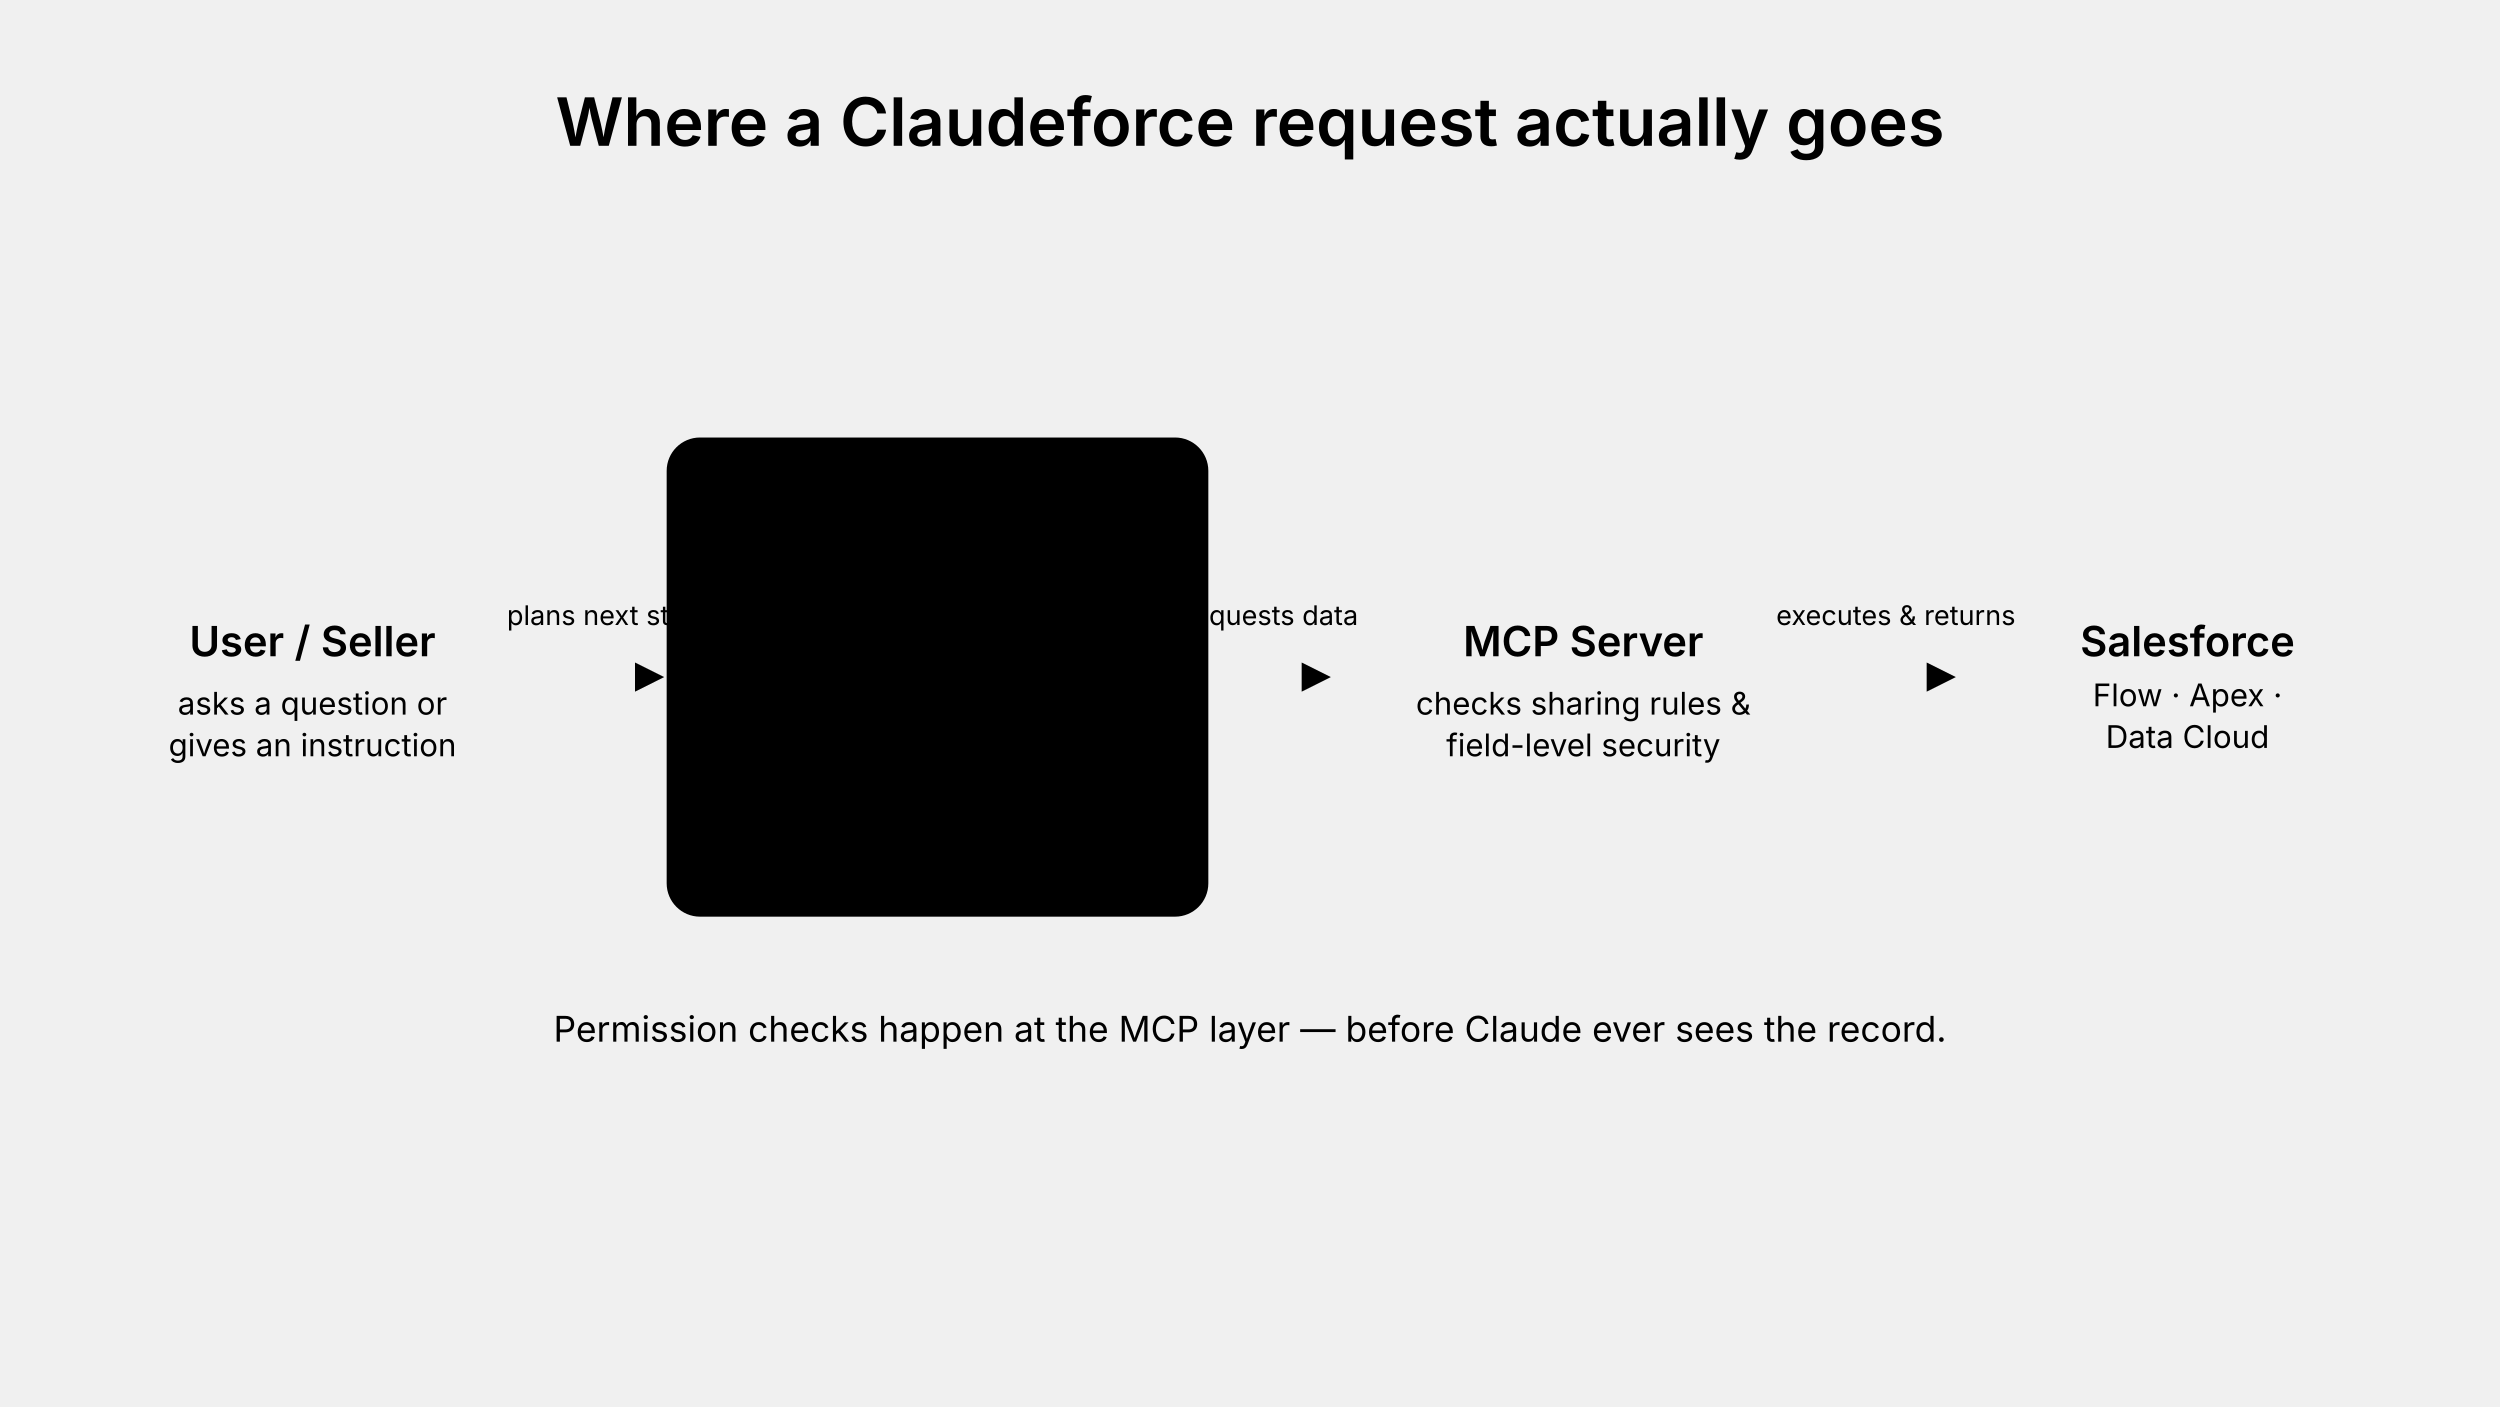
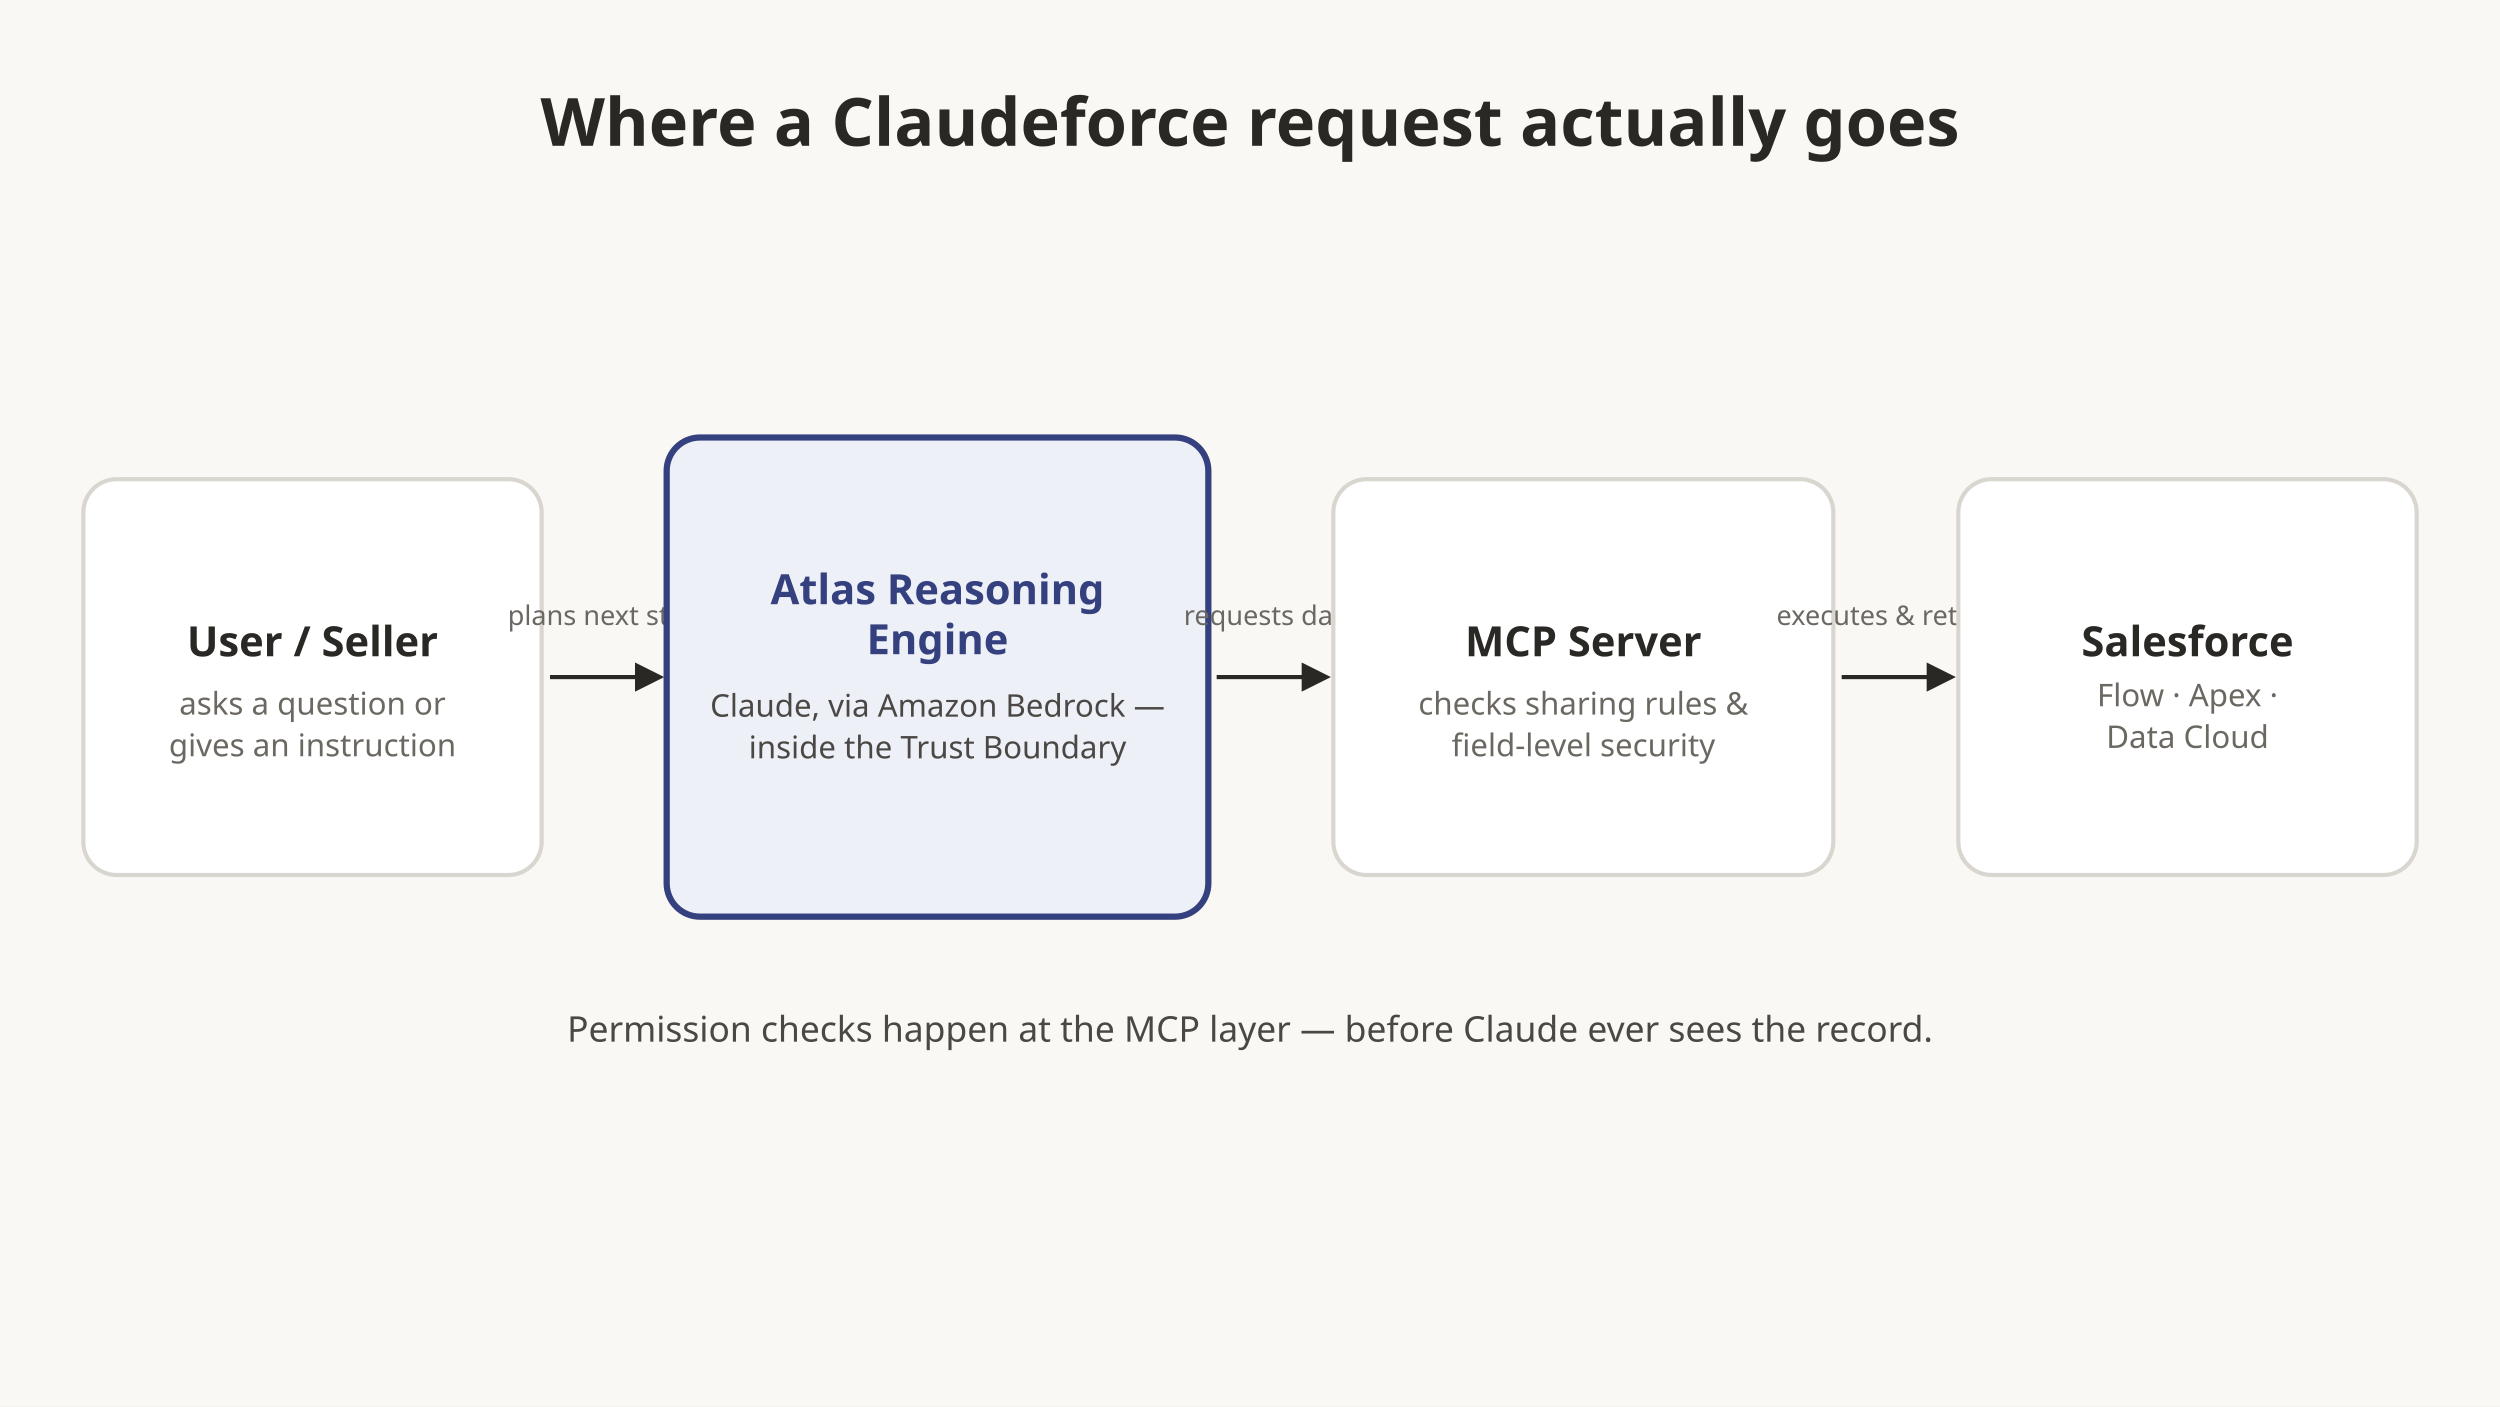
- <svg xmlns="http://www.w3.org/2000/svg" viewBox="0 0 1200 675" role="img" aria-labelledby="title desc" font-family="ui-sans-serif, system-ui, -apple-system, 'Segoe UI', sans-serif">
+ <svg xmlns="http://www.w3.org/2000/svg" viewBox="0 0 1200 675" role="img" aria-labelledby="title desc">
+   <rect width="1200" height="675" fill="#FAF8F5" />
  <defs>
    <marker id="arrow" viewBox="0 0 10 10" refX="8" refY="5" markerWidth="7" markerHeight="7" orient="auto-start-reverse">
-       <path d="M0,0 L10,5 L0,10 z" fill="oklch(0.19 0.005 75)" />
+       <path d="M0,0 L10,5 L0,10 z" fill="#2A2825" />
    </marker>
  </defs>
-   <text x="600" y="70" text-anchor="middle" font-size="32" font-weight="600" fill="oklch(0.19 0.005 75)">
+   <text x="600" y="70" text-anchor="middle" font-family="'Geist', system-ui, sans-serif" font-size="32" font-weight="600" fill="#2A2825">
    Where a Claudeforce request actually goes
  </text>
-   <rect x="40" y="230" width="220" height="190" rx="16" fill="none" stroke="oklch(0.82 0.007 75)" stroke-width="2" />
-   <text x="150" y="315" text-anchor="middle" font-size="20" font-weight="600" fill="oklch(0.19 0.005 75)">User / Seller</text>
-   <text x="150" y="343" text-anchor="middle" font-size="15" fill="oklch(0.36 0.009 75)">asks a question or</text>
-   <text x="150" y="363" text-anchor="middle" font-size="15" fill="oklch(0.36 0.009 75)">gives an instruction</text>
-   <line x1="264" y1="325" x2="316" y2="325" stroke="oklch(0.19 0.005 75)" stroke-width="2" marker-end="url(#arrow)" />
-   <text x="290" y="300" text-anchor="middle" font-size="13" fill="oklch(0.36 0.009 75)">plans next step</text>
-   <rect x="320" y="210" width="260" height="230" rx="16" fill="oklch(0.42 0.09 255 / 8%)" stroke="oklch(0.42 0.09 255)" stroke-width="2.5" />
-   <text x="450" y="290" text-anchor="middle" font-size="20" font-weight="600" fill="oklch(0.42 0.09 255)">Atlas Reasoning</text>
-   <text x="450" y="314" text-anchor="middle" font-size="20" font-weight="600" fill="oklch(0.42 0.09 255)">Engine</text>
-   <text x="450" y="344" text-anchor="middle" font-size="15" fill="oklch(0.36 0.009 75)">Claude, via Amazon Bedrock —</text>
-   <text x="450" y="364" text-anchor="middle" font-size="15" fill="oklch(0.36 0.009 75)">inside the Trust Boundary</text>
-   <line x1="584" y1="325" x2="636" y2="325" stroke="oklch(0.19 0.005 75)" stroke-width="2" marker-end="url(#arrow)" />
-   <text x="610" y="300" text-anchor="middle" font-size="13" fill="oklch(0.36 0.009 75)">requests data</text>
-   <rect x="640" y="230" width="240" height="190" rx="16" fill="none" stroke="oklch(0.82 0.007 75)" stroke-width="2" />
-   <text x="760" y="315" text-anchor="middle" font-size="20" font-weight="600" fill="oklch(0.19 0.005 75)">MCP Server</text>
-   <text x="760" y="343" text-anchor="middle" font-size="15" fill="oklch(0.36 0.009 75)">checks sharing rules &amp;</text>
-   <text x="760" y="363" text-anchor="middle" font-size="15" fill="oklch(0.36 0.009 75)">field-level security</text>
-   <line x1="884" y1="325" x2="936" y2="325" stroke="oklch(0.19 0.005 75)" stroke-width="2" marker-end="url(#arrow)" />
-   <text x="910" y="300" text-anchor="middle" font-size="13" fill="oklch(0.36 0.009 75)">executes &amp; returns</text>
-   <rect x="940" y="230" width="220" height="190" rx="16" fill="none" stroke="oklch(0.82 0.007 75)" stroke-width="2" />
-   <text x="1050" y="315" text-anchor="middle" font-size="20" font-weight="600" fill="oklch(0.19 0.005 75)">Salesforce</text>
-   <text x="1050" y="339" text-anchor="middle" font-size="15" fill="oklch(0.36 0.009 75)">Flow · Apex ·</text>
-   <text x="1050" y="359" text-anchor="middle" font-size="15" fill="oklch(0.36 0.009 75)">Data Cloud</text>
-   <text x="600" y="500" text-anchor="middle" font-size="17" fill="oklch(0.36 0.009 75)">
+   <rect x="40" y="230" width="220" height="190" rx="16" fill="#FFFFFF" stroke="#D9D6D0" stroke-width="2" />
+   <text x="150" y="315" text-anchor="middle" font-family="'Geist', system-ui, sans-serif" font-size="20" font-weight="600" fill="#2A2825">User / Seller</text>
+   <text x="150" y="343" text-anchor="middle" font-family="'Geist', system-ui, sans-serif" font-size="15" fill="#6B6862">asks a question or</text>
+   <text x="150" y="363" text-anchor="middle" font-family="'Geist', system-ui, sans-serif" font-size="15" fill="#6B6862">gives an instruction</text>
+   <line x1="264" y1="325" x2="316" y2="325" stroke="#2A2825" stroke-width="2" marker-end="url(#arrow)" />
+   <text x="290" y="300" text-anchor="middle" font-family="'Geist', system-ui, sans-serif" font-size="13" fill="#6B6862">plans next step</text>
+   <rect x="320" y="210" width="260" height="230" rx="16" fill="#EEF0F8" stroke="#35407E" stroke-width="3" />
+   <text x="450" y="290" text-anchor="middle" font-family="'Geist', system-ui, sans-serif" font-size="20" font-weight="600" fill="#35407E">Atlas Reasoning</text>
+   <text x="450" y="314" text-anchor="middle" font-family="'Geist', system-ui, sans-serif" font-size="20" font-weight="600" fill="#35407E">Engine</text>
+   <text x="450" y="344" text-anchor="middle" font-family="'Geist', system-ui, sans-serif" font-size="15" fill="#4A4744">Claude, via Amazon Bedrock —</text>
+   <text x="450" y="364" text-anchor="middle" font-family="'Geist', system-ui, sans-serif" font-size="15" fill="#4A4744">inside the Trust Boundary</text>
+   <line x1="584" y1="325" x2="636" y2="325" stroke="#2A2825" stroke-width="2" marker-end="url(#arrow)" />
+   <text x="610" y="300" text-anchor="middle" font-family="'Geist', system-ui, sans-serif" font-size="13" fill="#6B6862">requests data</text>
+   <rect x="640" y="230" width="240" height="190" rx="16" fill="#FFFFFF" stroke="#D9D6D0" stroke-width="2" />
+   <text x="760" y="315" text-anchor="middle" font-family="'Geist', system-ui, sans-serif" font-size="20" font-weight="600" fill="#2A2825">MCP Server</text>
+   <text x="760" y="343" text-anchor="middle" font-family="'Geist', system-ui, sans-serif" font-size="15" fill="#6B6862">checks sharing rules &amp;</text>
+   <text x="760" y="363" text-anchor="middle" font-family="'Geist', system-ui, sans-serif" font-size="15" fill="#6B6862">field-level security</text>
+   <line x1="884" y1="325" x2="936" y2="325" stroke="#2A2825" stroke-width="2" marker-end="url(#arrow)" />
+   <text x="910" y="300" text-anchor="middle" font-family="'Geist', system-ui, sans-serif" font-size="13" fill="#6B6862">executes &amp; returns</text>
+   <rect x="940" y="230" width="220" height="190" rx="16" fill="#FFFFFF" stroke="#D9D6D0" stroke-width="2" />
+   <text x="1050" y="315" text-anchor="middle" font-family="'Geist', system-ui, sans-serif" font-size="20" font-weight="600" fill="#2A2825">Salesforce</text>
+   <text x="1050" y="339" text-anchor="middle" font-family="'Geist', system-ui, sans-serif" font-size="15" fill="#6B6862">Flow · Apex ·</text>
+   <text x="1050" y="359" text-anchor="middle" font-family="'Geist', system-ui, sans-serif" font-size="15" fill="#6B6862">Data Cloud</text>
+   <text x="600" y="500" text-anchor="middle" font-family="'Geist', system-ui, sans-serif" font-size="17" fill="#4A4744">
    Permission checks happen at the MCP layer — before Claude ever sees the record.
  </text>
</svg>
